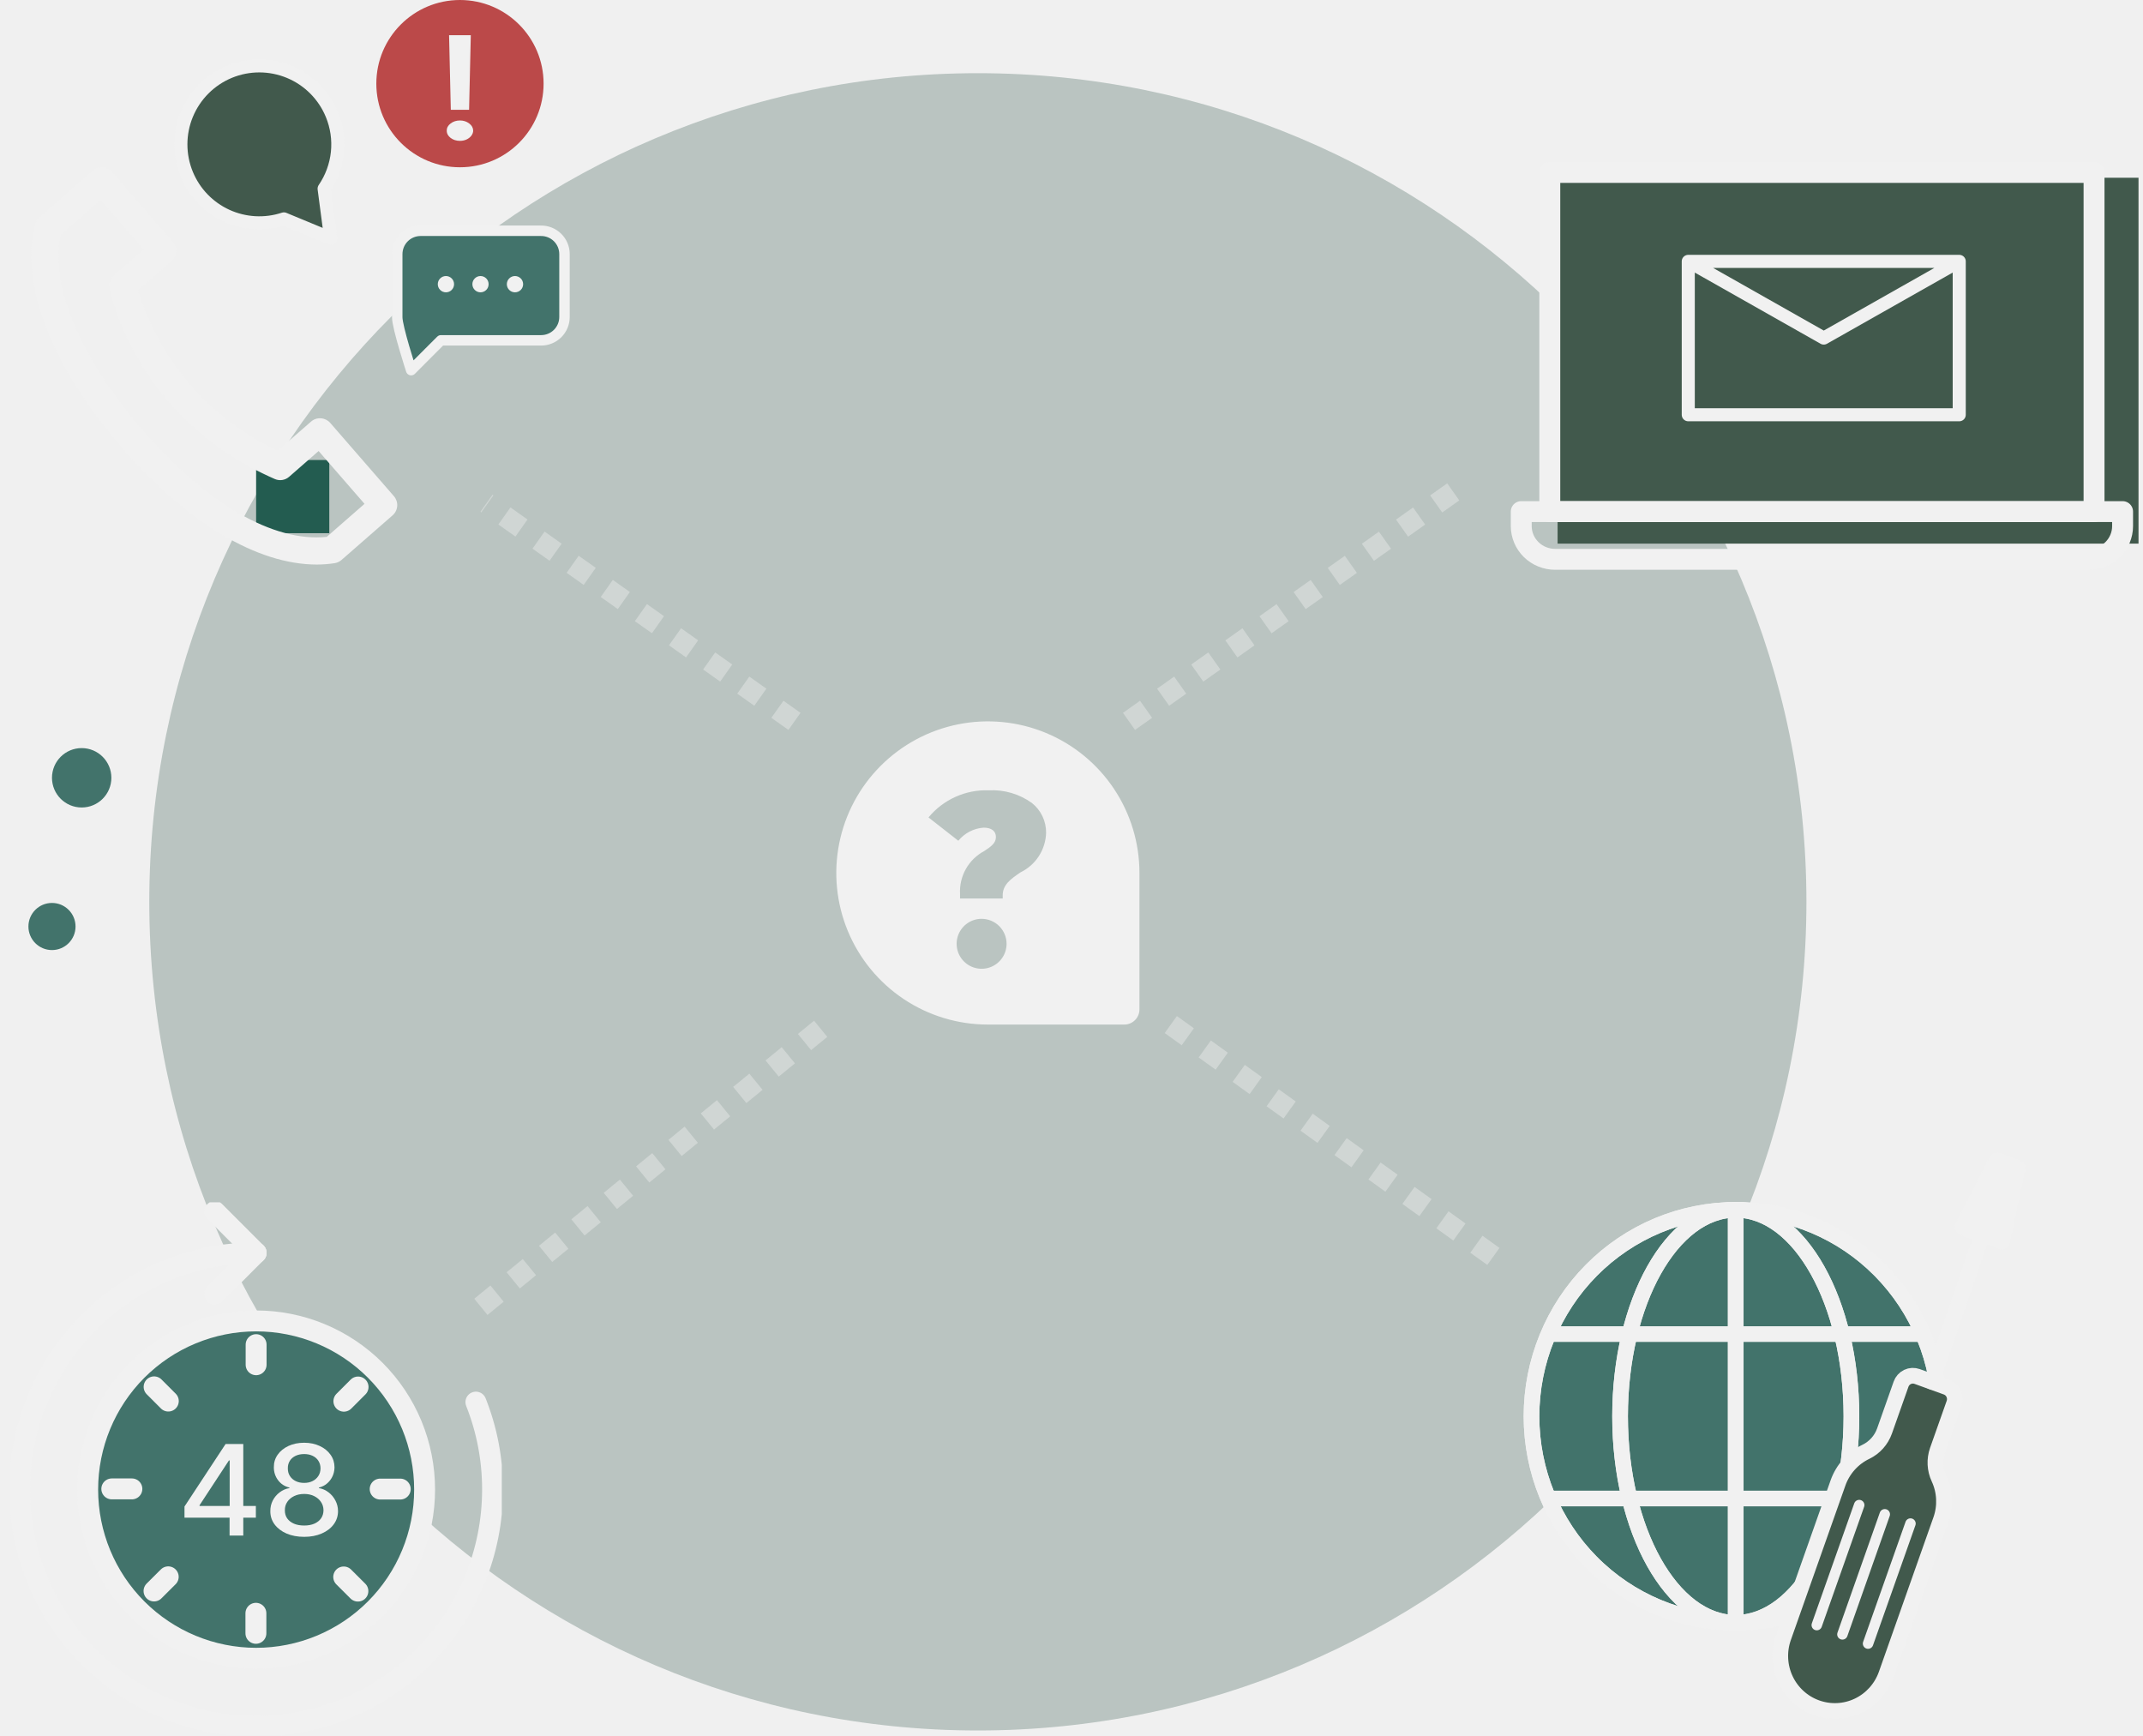
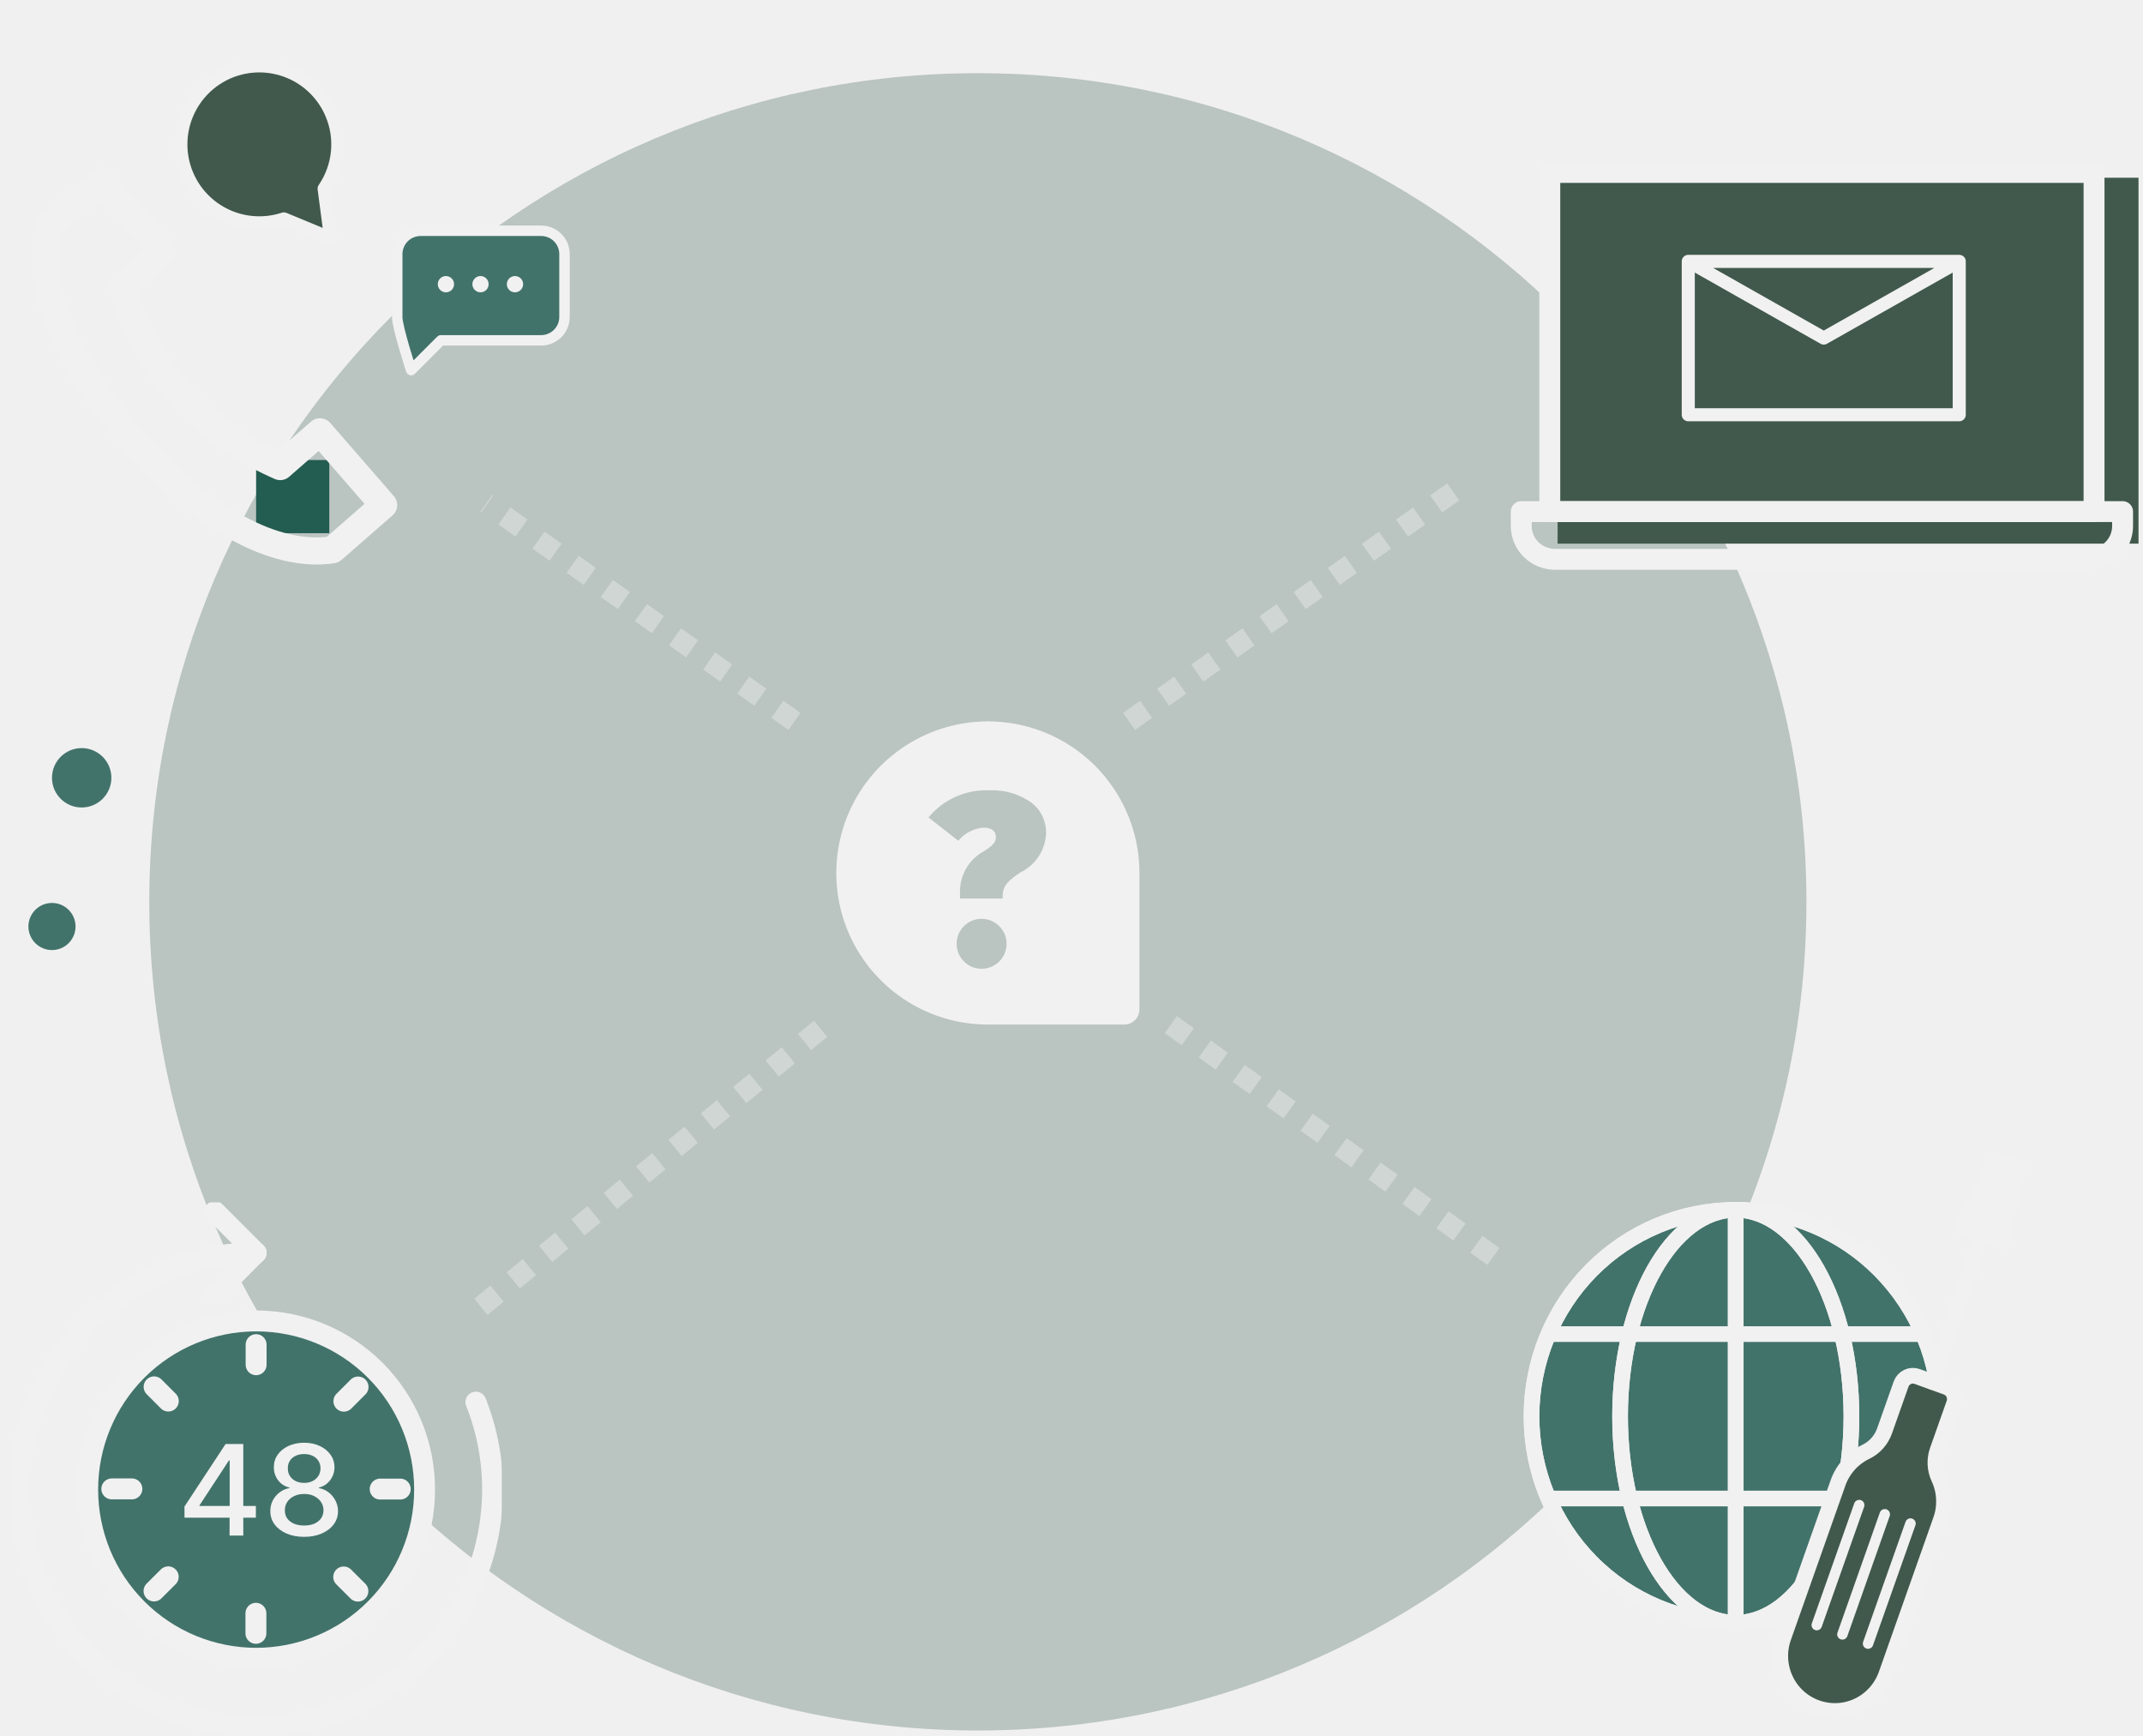
<svg xmlns="http://www.w3.org/2000/svg" width="205" height="166" viewBox="0 0 205 166" fill="none">
  <path opacity="0.26" d="M93.542 165.522C137.317 165.522 172.803 130.036 172.803 86.261C172.803 42.486 137.317 7 93.542 7C49.768 7 14.281 42.486 14.281 86.261C14.281 130.036 49.768 165.522 93.542 165.522Z" fill="#1E473B" />
  <path d="M7.813 77.237C9.382 77.237 10.654 75.965 10.654 74.397C10.654 72.828 9.382 71.556 7.813 71.556C6.244 71.556 4.973 72.828 4.973 74.397C4.973 75.965 6.244 77.237 7.813 77.237Z" fill="#42736B" />
  <path d="M4.972 90.875C6.217 90.875 7.226 89.866 7.226 88.621C7.226 87.376 6.217 86.367 4.972 86.367C3.728 86.367 2.719 87.376 2.719 88.621C2.719 89.866 3.728 90.875 4.972 90.875Z" fill="#42736B" />
-   <rect x="24.5" y="44" width="7" height="7" fill="#235C50" />
+   <path d="M31.5 44H24.5V51H31.5V44Z" fill="#235C50" />
  <path d="M30.315 54C24.61 54 17.933 50.03 11.71 42.867C4.938 35.067 1.895 27.266 3.361 21.463C3.425 21.206 3.567 20.975 3.767 20.8L8.897 16.32C9.156 16.093 9.494 15.979 9.837 16.003C10.179 16.027 10.499 16.186 10.725 16.445L16.537 23.136C16.763 23.396 16.877 23.735 16.853 24.079C16.829 24.422 16.671 24.743 16.412 24.969L13.21 27.769C14.232 31.126 15.953 34.228 18.257 36.87C20.562 39.512 23.399 41.634 26.581 43.097L29.753 40.328C29.881 40.214 30.03 40.128 30.192 40.073C30.354 40.019 30.525 39.998 30.695 40.011C31.038 40.032 31.358 40.188 31.586 40.445L37.679 47.456C37.792 47.585 37.877 47.735 37.932 47.897C37.986 48.059 38.009 48.23 37.997 48.401C37.985 48.572 37.94 48.739 37.864 48.892C37.788 49.045 37.683 49.181 37.554 49.294L32.662 53.567C32.474 53.73 32.242 53.835 31.996 53.87C31.44 53.955 30.878 53.998 30.315 54ZM5.785 22.482C4.791 27.366 7.708 34.304 13.668 41.16C19.774 48.189 26.153 51.881 31.257 51.352L34.87 48.193L30.479 43.14L27.657 45.606C27.472 45.768 27.245 45.873 27.003 45.911C26.76 45.949 26.512 45.916 26.287 45.818C12.963 39.989 10.578 28.064 10.483 27.548C10.443 27.325 10.461 27.095 10.537 26.881C10.613 26.668 10.743 26.478 10.915 26.33L13.741 23.864L9.631 19.132L5.785 22.482Z" fill="#F1F1F1" />
  <path d="M51.718 22.074H40.203C39.617 22.082 39.057 22.32 38.645 22.736C38.233 23.152 38.002 23.714 38 24.3V30.346C38 31.315 39.331 35.405 39.331 35.405L40.951 33.78L42.178 32.554H51.767C52.358 32.554 52.925 32.319 53.344 31.902C53.762 31.485 53.998 30.919 54 30.328V24.3C53.999 24.003 53.939 23.709 53.824 23.436C53.708 23.163 53.539 22.915 53.327 22.708C53.114 22.5 52.862 22.338 52.586 22.229C52.31 22.12 52.015 22.067 51.718 22.074Z" fill="#42736B" stroke="#F1F1F1" stroke-linecap="round" stroke-linejoin="round" />
  <path d="M43.437 27.182C43.437 27.389 43.355 27.587 43.209 27.733C43.063 27.879 42.865 27.961 42.658 27.961C42.451 27.961 42.253 27.879 42.107 27.733C41.961 27.587 41.879 27.389 41.879 27.182C41.879 26.976 41.961 26.777 42.107 26.631C42.253 26.485 42.451 26.403 42.658 26.403C42.865 26.403 43.063 26.485 43.209 26.631C43.355 26.777 43.437 26.976 43.437 27.182Z" fill="#F1F1F1" />
  <path d="M46.74 27.182C46.74 27.284 46.721 27.385 46.683 27.48C46.644 27.574 46.587 27.66 46.515 27.732C46.444 27.805 46.358 27.862 46.264 27.901C46.17 27.941 46.069 27.961 45.967 27.961C45.76 27.961 45.562 27.879 45.416 27.733C45.27 27.587 45.188 27.389 45.188 27.182C45.188 26.976 45.27 26.777 45.416 26.631C45.562 26.485 45.76 26.403 45.967 26.403C46.069 26.403 46.17 26.424 46.264 26.463C46.358 26.502 46.444 26.559 46.515 26.632C46.587 26.704 46.644 26.79 46.683 26.884C46.721 26.979 46.74 27.08 46.74 27.182Z" fill="#F1F1F1" />
  <path d="M50.043 27.182C50.043 27.389 49.961 27.587 49.815 27.733C49.668 27.879 49.47 27.961 49.264 27.961C49.057 27.961 48.859 27.879 48.713 27.733C48.566 27.587 48.484 27.389 48.484 27.182C48.484 26.976 48.566 26.777 48.713 26.631C48.859 26.485 49.057 26.403 49.264 26.403C49.47 26.403 49.668 26.485 49.815 26.631C49.961 26.777 50.043 26.976 50.043 27.182Z" fill="#F1F1F1" />
  <path d="M31.744 10.942C30.985 9.103 29.526 7.641 27.689 6.877C25.851 6.113 23.786 6.11 21.945 6.867C20.103 7.63 18.639 9.092 17.876 10.933C17.112 12.774 17.112 14.843 17.874 16.684C18.598 18.434 19.958 19.845 21.68 20.634C23.402 21.422 25.359 21.531 27.158 20.938L29.228 21.795L31.63 22.79L31.29 20.216L31.005 18.048C31.709 17.019 32.146 15.829 32.276 14.589C32.405 13.348 32.222 12.094 31.744 10.942Z" fill="#41594C" stroke="#F1F1F1" stroke-width="1.25" stroke-linejoin="round" />
-   <circle cx="44" cy="8" r="8" fill="#BB4949" />
-   <path d="M45.037 3.369L44.873 10.502H43.124L42.959 3.369H45.037ZM44.002 13.474C43.652 13.474 43.353 13.379 43.105 13.19C42.856 12.998 42.734 12.767 42.738 12.496C42.734 12.229 42.856 12.001 43.105 11.812C43.353 11.619 43.652 11.523 44.002 11.523C44.343 11.523 44.637 11.619 44.886 11.812C45.134 12.001 45.26 12.229 45.265 12.496C45.26 12.675 45.199 12.84 45.081 12.99C44.968 13.137 44.816 13.254 44.627 13.342C44.437 13.43 44.229 13.474 44.002 13.474Z" fill="#F1F1F1" />
  <g opacity="0.4">
    <path d="M108 69L140.499 46" stroke="#F1F1F1" stroke-width="2" stroke-dasharray="2 2" />
    <path d="M75.999 69L46.535 48.136" stroke="#F1F1F1" stroke-width="2" stroke-dasharray="2 2" />
    <path d="M112 98L144 121" stroke="#F1F1F1" stroke-width="2" stroke-dasharray="2 2" />
    <path d="M46 125L79 98" stroke="#F1F1F1" stroke-width="2" stroke-dasharray="2 2" />
  </g>
  <path d="M107.55 98H94.503C91.635 98.001 88.831 97.152 86.446 95.559C84.061 93.966 82.202 91.702 81.104 89.052C80.006 86.402 79.719 83.486 80.279 80.673C80.839 77.86 82.221 75.277 84.249 73.249C86.277 71.221 88.86 69.839 91.673 69.279C94.486 68.719 97.402 69.006 100.052 70.104C102.702 71.202 104.966 73.061 106.559 75.446C108.152 77.831 109.001 80.635 109 83.503V96.55C109 96.935 108.847 97.303 108.575 97.575C108.304 97.847 107.935 98 107.55 98ZM93.901 87.886C93.428 87.886 92.966 88.026 92.573 88.289C92.18 88.552 91.874 88.925 91.693 89.362C91.513 89.799 91.466 90.28 91.558 90.743C91.651 91.207 91.879 91.632 92.214 91.966C92.549 92.3 92.975 92.527 93.439 92.618C93.903 92.71 94.383 92.662 94.82 92.48C95.256 92.298 95.629 91.991 95.89 91.597C96.152 91.204 96.291 90.741 96.29 90.268C96.287 89.636 96.034 89.031 95.587 88.584C95.139 88.138 94.533 87.887 93.901 87.886ZM94.086 79.166C94.85 79.166 95.27 79.488 95.27 80.069C95.27 80.651 94.787 80.981 94.16 81.398C93.423 81.789 92.812 82.382 92.4 83.109C91.989 83.835 91.793 84.664 91.836 85.497V85.939H95.919V85.638C95.919 84.607 96.708 84.067 97.622 83.441C98.34 83.093 98.949 82.555 99.381 81.884C99.813 81.213 100.052 80.435 100.07 79.638C100.073 79.093 99.952 78.554 99.716 78.063C99.48 77.572 99.135 77.141 98.707 76.803C97.513 75.945 96.063 75.519 94.595 75.594C93.498 75.554 92.406 75.767 91.405 76.217C90.404 76.667 89.519 77.341 88.821 78.188L91.673 80.419C91.969 80.056 92.335 79.758 92.75 79.543C93.165 79.327 93.62 79.199 94.086 79.166Z" fill="#F1F1F1" />
-   <g clip-path="url(#clip0_5862_10372)">
-     <rect x="149" y="17" width="56" height="35" fill="#41594C" />
+   <mask id="mask0_5258_12998" style="mask-type:luminance" maskUnits="userSpaceOnUse" x="144" y="15" width="61" height="40">
+     <path d="M204.571 15H144V55H204.571V15Z" fill="white" />
+   </mask>
+   <g mask="url(#mask0_5258_12998)">
+     <path d="M205 17H149V52H205V17Z" fill="#41594C" />
    <path d="M200.317 16.495H148.254V48.936H200.317V16.495Z" stroke="#F1F1F1" stroke-width="2" stroke-linecap="round" stroke-linejoin="round" />
    <path d="M145.523 48.935H203.047V50.326C203.047 51.168 202.706 51.975 202.1 52.57C201.493 53.166 200.67 53.5 199.812 53.5H148.764C147.905 53.5 147.082 53.166 146.474 52.571C145.867 51.976 145.525 51.168 145.523 50.326V48.935Z" stroke="#F1F1F1" stroke-width="2" stroke-linecap="round" stroke-linejoin="round" />
    <path d="M161.5 25H187.421M161.5 25V39.671H187.421V25M161.5 25L174.461 32.336L187.421 25" stroke="#F1F1F1" stroke-width="1.25" stroke-linecap="round" stroke-linejoin="round" />
  </g>
-   <g clip-path="url(#clip1_5862_10372)">
+   <mask id="mask1_5258_12998" style="mask-type:luminance" maskUnits="userSpaceOnUse" x="1" y="115" width="47" height="51">
+     <path d="M48 115H1V166H48V115Z" fill="white" />
+   </mask>
+   <g mask="url(#mask1_5258_12998)">
    <path d="M40.618 142.478C40.619 144.597 40.203 146.695 39.393 148.653C38.583 150.611 37.396 152.39 35.9 153.888C34.403 155.387 32.627 156.575 30.671 157.386C28.715 158.197 26.619 158.615 24.502 158.615C20.228 158.613 16.129 156.912 13.107 153.886C10.084 150.86 8.387 146.757 8.387 142.478C8.387 138.2 10.085 134.097 13.107 131.072C16.129 128.047 20.228 126.348 24.502 126.348C26.619 126.347 28.715 126.764 30.67 127.574C32.626 128.384 34.403 129.572 35.9 131.07C37.396 132.568 38.583 134.347 39.393 136.304C40.202 138.262 40.619 140.36 40.618 142.478Z" fill="#42736B" stroke="#F1F1F1" stroke-width="2" stroke-linecap="round" stroke-linejoin="round" />
    <path d="M24.5 128.616V130.539" stroke="#F1F1F1" stroke-width="2" stroke-linecap="round" stroke-linejoin="round" />
    <path d="M14.742 132.654L16.101 134.014" stroke="#F1F1F1" stroke-width="2" stroke-linecap="round" stroke-linejoin="round" />
    <path d="M10.695 142.414H12.616" stroke="#F1F1F1" stroke-width="2" stroke-linecap="round" stroke-linejoin="round" />
    <path d="M14.734 152.179L16.093 150.825" stroke="#F1F1F1" stroke-width="2" stroke-linecap="round" stroke-linejoin="round" />
    <path d="M24.48 156.229V154.312" stroke="#F1F1F1" stroke-width="2" stroke-linecap="round" stroke-linejoin="round" />
    <path d="M34.237 152.191L32.879 150.837" stroke="#F1F1F1" stroke-width="2" stroke-linecap="round" stroke-linejoin="round" />
    <path d="M38.288 142.431H36.367" stroke="#F1F1F1" stroke-width="2" stroke-linecap="round" stroke-linejoin="round" />
    <path d="M34.253 132.667L32.895 134.026" stroke="#F1F1F1" stroke-width="2" stroke-linecap="round" stroke-linejoin="round" />
    <path d="M45.525 134.114C46.582 136.776 47.123 139.614 47.118 142.479C47.119 145.452 46.534 148.397 45.398 151.144C44.261 153.892 42.595 156.388 40.494 158.491C38.393 160.594 35.899 162.261 33.154 163.399C30.41 164.537 27.468 165.122 24.497 165.121C18.497 165.121 12.743 162.736 8.501 158.489C4.258 154.243 1.875 148.484 1.875 142.479C1.877 136.474 4.26 130.716 8.502 126.47C12.745 122.224 18.497 119.837 24.497 119.836" stroke="#F1F1F1" stroke-width="2" stroke-linecap="round" stroke-linejoin="round" />
    <path d="M24.5 119.835L20.547 123.798" stroke="#F1F1F1" stroke-width="2" stroke-linecap="round" stroke-linejoin="round" />
    <path d="M24.5 119.836L20.547 115.879" stroke="#F1F1F1" stroke-width="2" stroke-linecap="round" stroke-linejoin="round" />
    <path d="M17.648 145.169V144.1L21.58 138.12H22.455V139.694H21.899L19.088 143.98V144.048H24.476V145.169H17.648ZM21.962 146.88V144.844L21.971 144.356V138.12H23.272V146.88H21.962Z" fill="#F1F1F1" />
    <path d="M29.098 147C28.461 147 27.898 146.894 27.41 146.683C26.924 146.472 26.544 146.182 26.268 145.811C25.993 145.44 25.857 145.018 25.86 144.545C25.857 144.174 25.935 143.833 26.095 143.522C26.258 143.209 26.478 142.948 26.757 142.74C27.035 142.529 27.346 142.394 27.69 142.337V142.286C27.236 142.181 26.874 141.947 26.601 141.585C26.329 141.222 26.194 140.806 26.197 140.336C26.194 139.888 26.317 139.489 26.566 139.138C26.817 138.784 27.163 138.506 27.601 138.304C28.039 138.101 28.538 138 29.098 138C29.651 138 30.146 138.103 30.581 138.308C31.02 138.51 31.365 138.788 31.616 139.142C31.868 139.493 31.995 139.891 31.998 140.336C31.995 140.806 31.856 141.222 31.581 141.585C31.305 141.947 30.947 142.181 30.506 142.286V142.337C30.846 142.394 31.153 142.529 31.425 142.74C31.701 142.948 31.92 143.209 32.083 143.522C32.249 143.833 32.333 144.174 32.336 144.545C32.333 145.018 32.194 145.44 31.918 145.811C31.643 146.182 31.261 146.472 30.772 146.683C30.287 146.894 29.729 147 29.098 147ZM29.098 145.918C29.474 145.918 29.8 145.858 30.075 145.738C30.35 145.615 30.564 145.446 30.715 145.229C30.866 145.01 30.943 144.753 30.946 144.459C30.943 144.154 30.86 143.885 30.697 143.651C30.537 143.417 30.319 143.233 30.044 143.099C29.768 142.965 29.453 142.898 29.098 142.898C28.739 142.898 28.421 142.965 28.143 143.099C27.864 143.233 27.645 143.417 27.485 143.651C27.325 143.885 27.247 144.154 27.25 144.459C27.247 144.753 27.319 145.01 27.468 145.229C27.619 145.446 27.833 145.615 28.112 145.738C28.39 145.858 28.719 145.918 29.098 145.918ZM29.098 141.841C29.4 141.841 29.668 141.783 29.902 141.666C30.136 141.549 30.319 141.386 30.453 141.178C30.589 140.97 30.658 140.726 30.661 140.447C30.658 140.173 30.59 139.933 30.457 139.728C30.327 139.523 30.145 139.365 29.911 139.253C29.677 139.139 29.406 139.082 29.098 139.082C28.784 139.082 28.508 139.139 28.271 139.253C28.038 139.365 27.855 139.523 27.725 139.728C27.595 139.933 27.531 140.173 27.534 140.447C27.531 140.726 27.596 140.97 27.73 141.178C27.863 141.386 28.046 141.549 28.28 141.666C28.517 141.783 28.79 141.841 29.098 141.841Z" fill="#F1F1F1" />
  </g>
-   <circle cx="165.775" cy="135.596" r="19.775" fill="#42736B" />
+   <path d="M165.775 155.371C176.696 155.371 185.55 146.517 185.55 135.596C185.55 124.675 176.696 115.821 165.775 115.821C154.854 115.821 146 124.675 146 135.596C146 146.517 154.854 155.371 165.775 155.371Z" fill="#42736B" />
  <path d="M185.576 135.47C185.576 140.708 183.518 145.73 179.854 149.433C176.19 153.137 171.221 155.217 166.04 155.217C160.859 155.217 155.89 153.137 152.226 149.433C148.562 145.73 146.504 140.708 146.504 135.47C146.504 130.233 148.562 125.211 152.226 121.507C155.89 117.804 160.859 115.724 166.04 115.724C171.221 115.724 176.19 117.804 179.854 121.507C183.518 125.211 185.576 130.233 185.576 135.47Z" stroke="#F1F1F1" stroke-width="1.5" stroke-miterlimit="10" />
  <path d="M166.042 155.222C172.153 155.222 177.108 146.379 177.108 135.471C177.108 124.562 172.153 115.719 166.042 115.719C159.931 115.719 154.977 124.562 154.977 135.471C154.977 146.379 159.931 155.222 166.042 155.222Z" stroke="#F1F1F1" stroke-width="1.5" stroke-miterlimit="10" />
  <path d="M166.039 115.719V155.136" stroke="#F1F1F1" stroke-width="1.5" stroke-miterlimit="10" />
  <path d="M147.938 127.607H184.155" stroke="#F1F1F1" stroke-width="1.5" stroke-miterlimit="10" />
  <path d="M185.576 135.47C185.576 130.233 183.518 125.211 179.854 121.507C176.19 117.804 171.221 115.724 166.04 115.724C160.859 115.724 155.89 117.804 152.226 121.507C148.562 125.211 146.504 130.233 146.504 135.47C146.504 140.708 148.562 145.73 152.226 149.433C155.89 153.137 160.859 155.217 166.04 155.217C171.221 155.217 176.19 153.137 179.854 149.433C183.518 145.73 185.576 140.708 185.576 135.47Z" stroke="#F1F1F1" stroke-width="1.5" stroke-miterlimit="10" />
  <path d="M166.042 155.222C172.153 155.222 177.108 146.379 177.108 135.471C177.108 124.562 172.153 115.719 166.042 115.719C159.931 115.719 154.977 124.562 154.977 135.471C154.977 146.379 159.931 155.222 166.042 155.222Z" stroke="#F1F1F1" stroke-width="1.5" stroke-miterlimit="10" />
  <path d="M166.039 155.217V115.8" stroke="#F1F1F1" stroke-width="1.5" stroke-miterlimit="10" />
  <path d="M147.938 143.334H184.155" stroke="#F1F1F1" stroke-width="1.5" stroke-miterlimit="10" />
  <path d="M185.661 145.378C186.122 144.078 186.055 142.646 185.475 141.395C185.083 140.561 185.034 139.604 185.34 138.733L186.933 134.227C187.038 133.925 187.02 133.593 186.884 133.303C186.749 133.013 186.505 132.789 186.207 132.68L183.393 131.662C183.244 131.608 183.086 131.584 182.929 131.591C182.771 131.599 182.616 131.638 182.474 131.706C182.331 131.774 182.203 131.87 182.097 131.989C181.991 132.107 181.909 132.245 181.856 132.396L180.275 136.873C179.965 137.748 179.326 138.464 178.496 138.864C177.879 139.159 177.325 139.574 176.866 140.086C176.407 140.597 176.053 141.195 175.823 141.845L170.6 156.636C170.371 157.287 170.272 157.977 170.308 158.667C170.344 159.357 170.513 160.033 170.808 160.656C171.102 161.28 171.515 161.838 172.023 162.3C172.531 162.762 173.124 163.119 173.768 163.349C175.07 163.819 176.503 163.748 177.753 163.152C179.003 162.556 179.969 161.483 180.438 160.169L185.661 145.378Z" fill="#41594C" stroke="#F1F1F1" stroke-width="1.5" stroke-miterlimit="10" />
  <path d="M184.781 132.151L189.622 118.077" stroke="#F1F1F1" stroke-width="1.5" stroke-miterlimit="10" stroke-linecap="round" />
  <path d="M193.002 111.722L190.999 111L187.734 117.394L191.522 118.76L193.002 111.722Z" fill="#F1F1F1" stroke="#F1F1F1" stroke-width="1.5" stroke-linecap="round" stroke-linejoin="round" />
  <path d="M177.851 143.962L173.793 155.442" stroke="#F1F1F1" stroke-linecap="round" stroke-linejoin="round" />
  <path d="M180.298 144.843L176.246 156.329" stroke="#F1F1F1" stroke-linecap="round" stroke-linejoin="round" />
  <path d="M182.757 145.73L178.699 157.211" stroke="#F1F1F1" stroke-linecap="round" stroke-linejoin="round" />
-   <defs>
-     <clipPath id="clip0_5862_10372">
-       <rect width="60.571" height="40" fill="white" transform="translate(144 15)" />
-     </clipPath>
-     <clipPath id="clip1_5862_10372">
-       <rect width="47" height="51" fill="white" transform="translate(1 115)" />
-     </clipPath>
-   </defs>
</svg>
